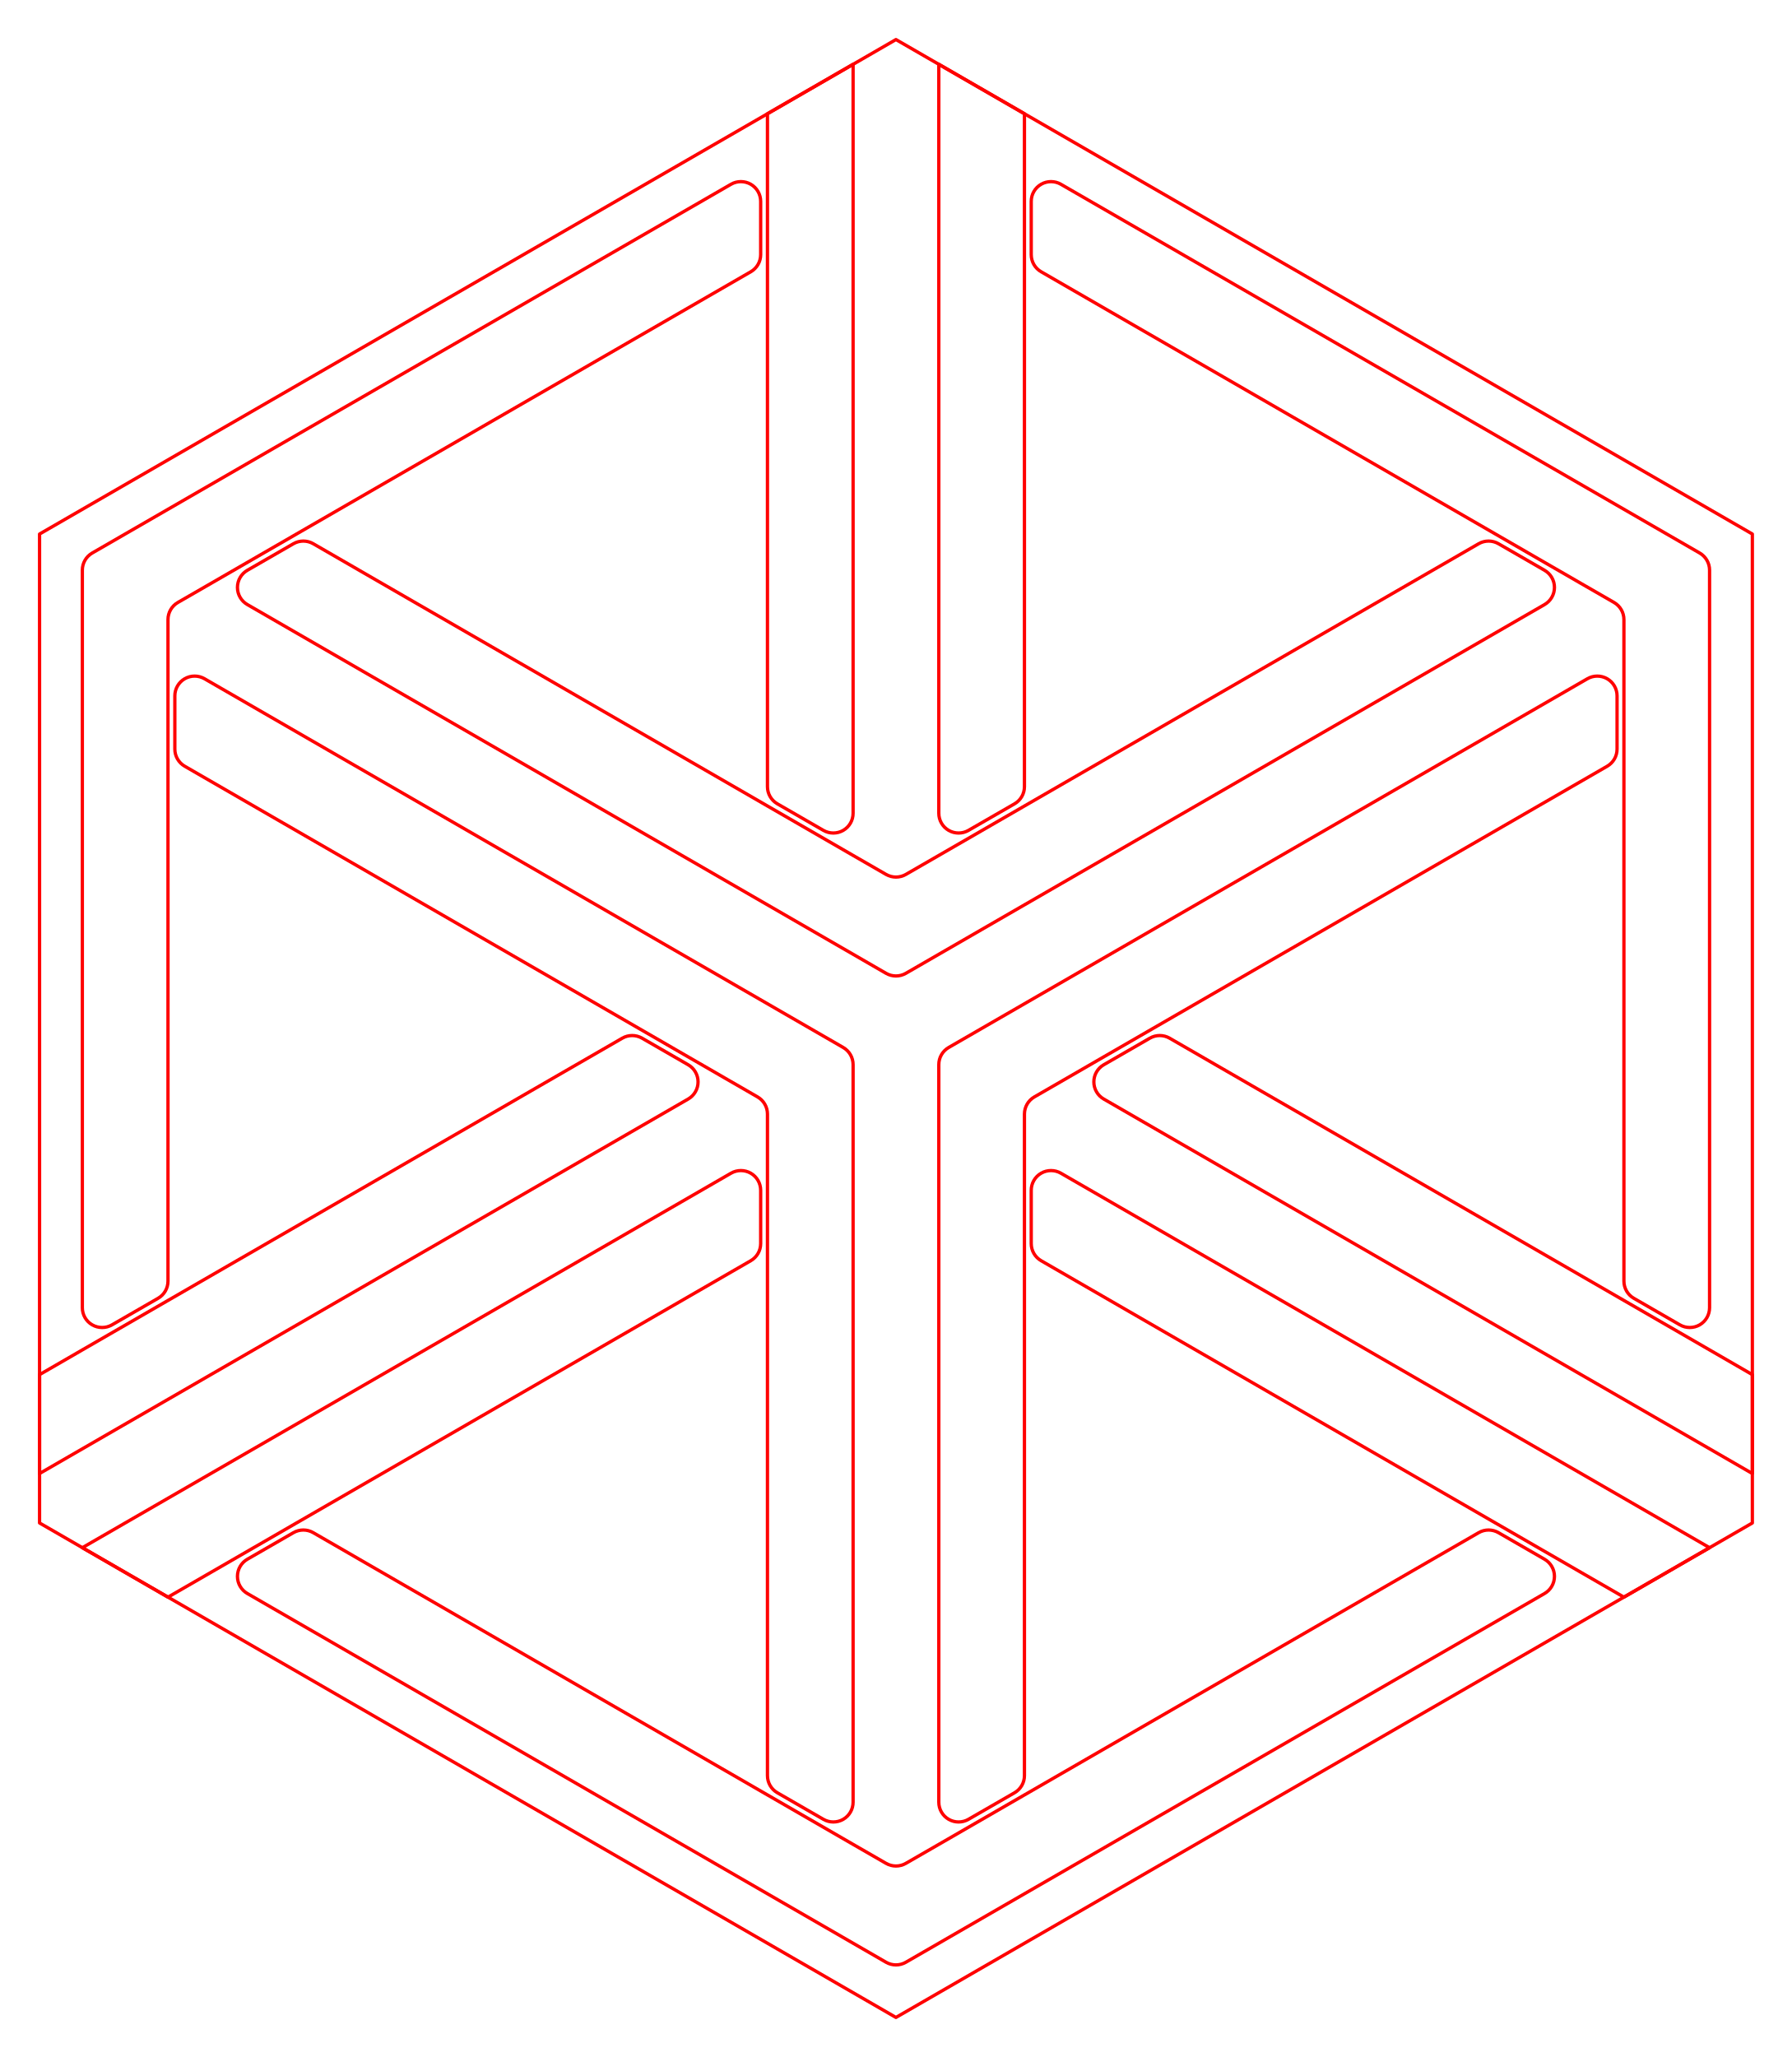
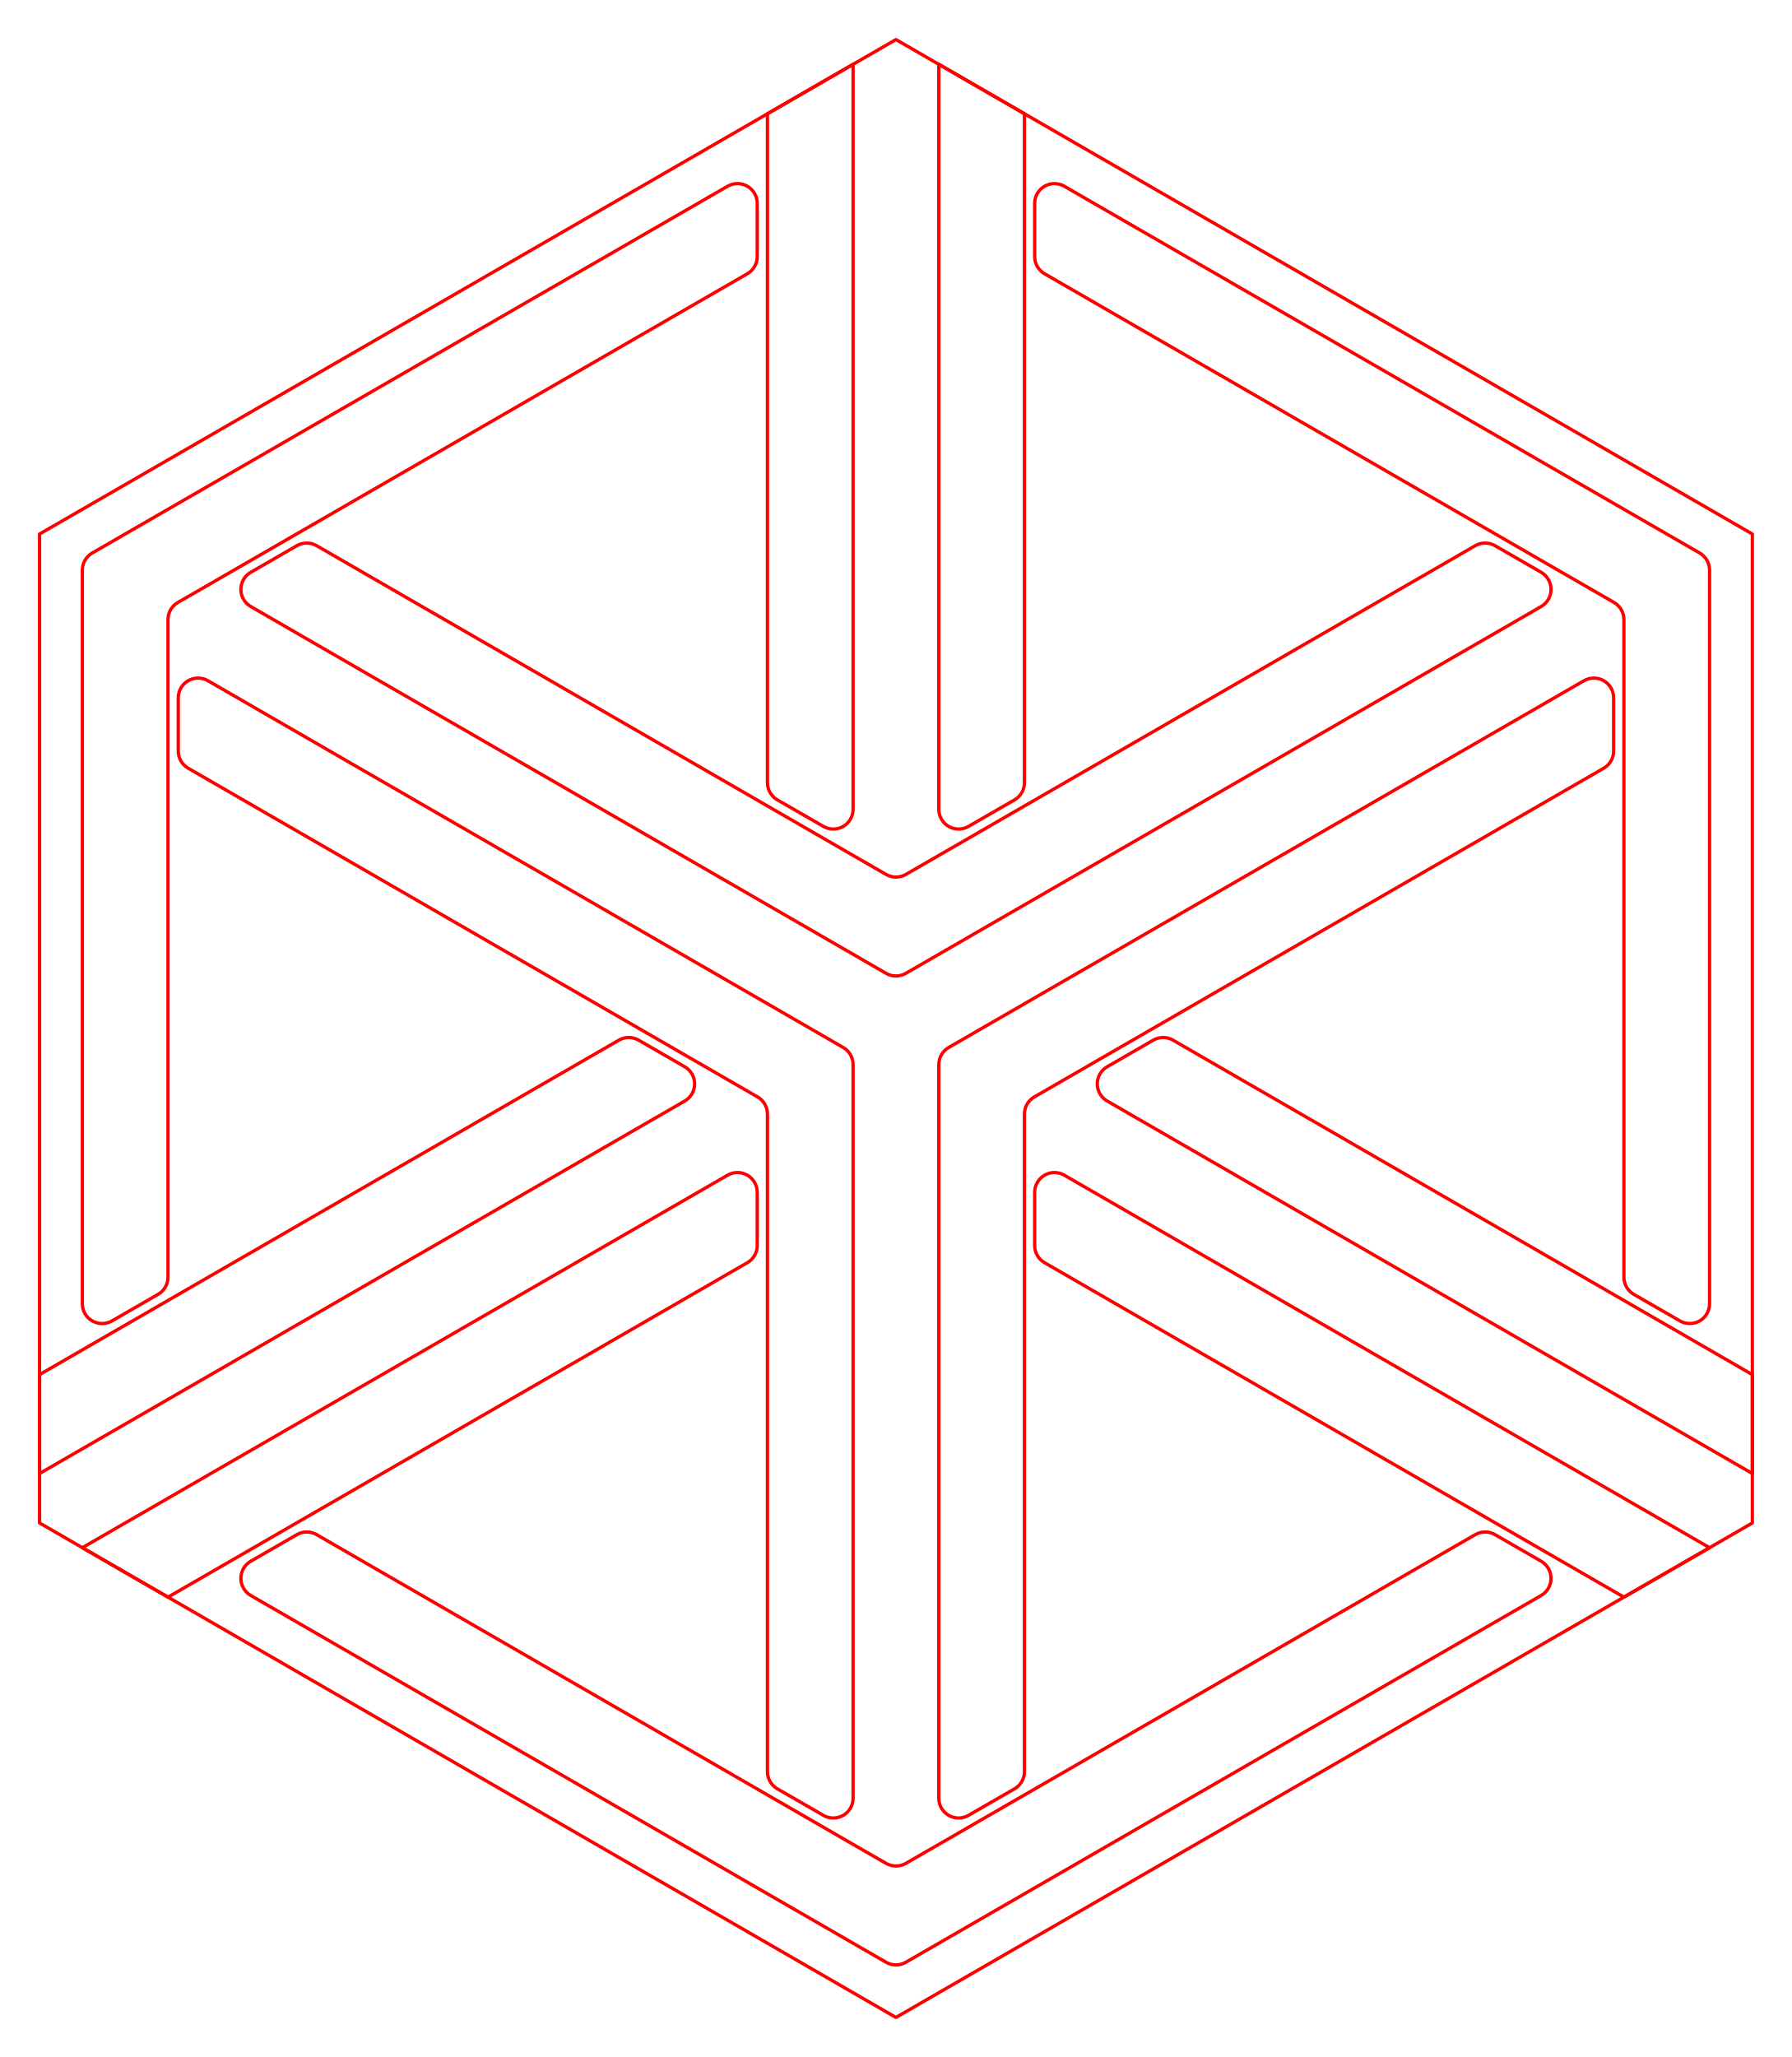
<svg xmlns="http://www.w3.org/2000/svg" version="1.1" viewBox="-13.59 -15.6 27.181 31.2">
  <g id="cut" fill="none" stroke="#FF0000" stroke-width="0.05" stroke-linecap="round" stroke-linejoin="round">
    <path d="M -12.99 -7.5 L 0 -15 L 12.99 -7.5 L 12.99 7.5 L 0 15 L -12.99 7.5 Z" />
-     <path d="M 1.949 -3.668 L 1.949 -11.625 L 1.949 -13.125 L 1.949 -13.875 L 0.65 -14.625 L 0.65 -3.265 A 0.3 0.3 0 0 0 1.1 -3.005 L 1.799 -3.408 A 0.3 0.3 0 0 0 1.949 -3.668 Z" />
-     <path d="M -9.093 -7.5 L -10.392 -6.75 L -10.892 -6.462 A 0.3 0.3 0 0 0 -11.042 -6.202 L -11.042 -5.625 L -11.042 -4.125 L -11.042 3.832 A 0.3 0.3 0 0 1 -11.192 4.092 L -11.891 4.495 A 0.3 0.3 0 0 1 -12.341 4.235 L -12.341 -6.952 A 0.3 0.3 0 0 1 -12.191 -7.212 L -2.502 -12.805 A 0.3 0.3 0 0 1 -2.052 -12.545 L -2.052 -11.738 A 0.3 0.3 0 0 1 -2.202 -11.478 L -9.093 -7.5 Z" />
-     <path d="M -0.65 -14.625 L -0.65 -3.265 A 0.3 0.3 0 0 1 -1.1 -3.005 L -1.799 -3.408 A 0.3 0.3 0 0 1 -1.949 -3.668 L -1.949 -11.625 L -1.949 -13.125 L -1.949 -13.875 L -0.65 -14.625 Z" />
-     <path d="M -0.15 -0.837 L -9.838 -6.43 A 0.3 0.3 0 0 1 -9.838 -6.95 L -9.139 -7.353 A 0.3 0.3 0 0 1 -8.839 -7.353 L -1.949 -3.375 L -0.65 -2.625 L -0.15 -2.337 A 0.3 0.3 0 0 0 0.15 -2.337 L 0.65 -2.625 L 1.949 -3.375 L 8.839 -7.353 A 0.3 0.3 0 0 1 9.139 -7.353 L 9.838 -6.95 A 0.3 0.3 0 0 1 9.838 -6.43 L 0.15 -0.837 A 0.3 0.3 0 0 1 -0.15 -0.837 Z" />
-     <path d="M 0.65 0.548 L 0.65 11.735 A 0.3 0.3 0 0 0 1.1 11.995 L 1.799 11.592 A 0.3 0.3 0 0 0 1.949 11.332 L 1.949 3.375 L 1.949 1.875 L 1.949 1.298 A 0.3 0.3 0 0 1 2.099 1.038 L 2.598 0.75 L 3.897 0 L 10.788 -3.978 A 0.3 0.3 0 0 0 10.938 -4.238 L 10.938 -5.045 A 0.3 0.3 0 0 0 10.488 -5.305 L 0.8 0.288 A 0.3 0.3 0 0 0 0.65 0.548 Z" />
-     <path d="M 0.15 14.163 L 9.838 8.57 A 0.3 0.3 0 0 0 9.838 8.05 L 9.139 7.647 A 0.3 0.3 0 0 0 8.839 7.647 L 1.949 11.625 L 0.65 12.375 L 0.15 12.663 A 0.3 0.3 0 0 1 -0.15 12.663 L -0.65 12.375 L -1.949 11.625 L -8.839 7.647 A 0.3 0.3 0 0 0 -9.139 7.647 L -9.838 8.05 A 0.3 0.3 0 0 0 -9.838 8.57 L -0.15 14.163 A 0.3 0.3 0 0 0 0.15 14.163 Z" />
-     <path d="M 12.341 7.875 L 2.502 2.195 A 0.3 0.3 0 0 0 2.052 2.455 L 2.052 3.262 A 0.3 0.3 0 0 0 2.202 3.522 L 9.093 7.5 L 10.392 8.25 L 11.042 8.625 L 12.341 7.875 Z" />
-     <path d="M 12.341 -6.952 L 12.341 4.235 A 0.3 0.3 0 0 1 11.891 4.495 L 11.192 4.092 A 0.3 0.3 0 0 1 11.042 3.832 L 11.042 -4.125 L 11.042 -5.625 L 11.042 -6.202 A 0.3 0.3 0 0 0 10.892 -6.462 L 10.392 -6.75 L 9.093 -7.5 L 2.202 -11.478 A 0.3 0.3 0 0 1 2.052 -11.738 L 2.052 -12.545 A 0.3 0.3 0 0 1 2.502 -12.805 L 12.191 -7.212 A 0.3 0.3 0 0 1 12.341 -6.952 Z" />
-     <path d="M 12.99 6.75 L 3.152 1.07 A 0.3 0.3 0 0 1 3.152 0.55 L 3.851 0.147 A 0.3 0.3 0 0 1 4.151 0.147 L 11.042 4.125 L 12.341 4.875 L 12.99 5.25 L 12.99 6.75 Z" />
-     <path d="M -0.8 0.288 L -10.488 -5.305 A 0.3 0.3 0 0 0 -10.938 -5.045 L -10.938 -4.238 A 0.3 0.3 0 0 0 -10.788 -3.978 L -3.897 0 L -2.598 0.75 L -2.099 1.038 A 0.3 0.3 0 0 1 -1.949 1.298 L -1.949 1.875 L -1.949 3.375 L -1.949 11.332 A 0.3 0.3 0 0 0 -1.799 11.592 L -1.1 11.995 A 0.3 0.3 0 0 0 -0.65 11.735 L -0.65 0.548 A 0.3 0.3 0 0 0 -0.8 0.288 Z" />
-     <path d="M -12.99 6.75 L -3.152 1.07 A 0.3 0.3 0 0 0 -3.152 0.55 L -3.851 0.147 A 0.3 0.3 0 0 0 -4.151 0.147 L -11.042 4.125 L -12.341 4.875 L -12.99 5.25 L -12.99 6.75 Z" />
-     <path d="M -12.341 7.875 L -2.502 2.195 A 0.3 0.3 0 0 1 -2.052 2.455 L -2.052 3.262 A 0.3 0.3 0 0 1 -2.202 3.522 L -9.093 7.5 L -10.392 8.25 L -11.042 8.625 L -12.341 7.875 Z" />
+     <path d="M 1.949 -3.728 L 1.949 -11.625 L 1.949 -13.125 L 1.949 -13.875 L 0.65 -14.625 L 0.65 -3.325 A 0.3 0.3 0 0 0 1.1 -3.065 L 1.799 -3.468 A 0.3 0.3 0 0 0 1.949 -3.728 Z" />
+     <path d="M -9.093 -7.5 L -10.392 -6.75 L -10.892 -6.462 A 0.3 0.3 0 0 0 -11.042 -6.202 L -11.042 -5.625 L -11.042 -4.125 L -11.042 3.772 A 0.3 0.3 0 0 1 -11.192 4.032 L -11.891 4.435 A 0.3 0.3 0 0 1 -12.341 4.175 L -12.341 -6.952 A 0.3 0.3 0 0 1 -12.191 -7.212 L -2.554 -12.775 A 0.3 0.3 0 0 1 -2.104 -12.515 L -2.104 -11.708 A 0.3 0.3 0 0 1 -2.254 -11.448 L -9.093 -7.5 Z" />
+     <path d="M -0.65 -14.625 L -0.65 -3.325 A 0.3 0.3 0 0 1 -1.1 -3.065 L -1.799 -3.468 A 0.3 0.3 0 0 1 -1.949 -3.728 L -1.949 -11.625 L -1.949 -13.125 L -1.949 -13.875 L -0.65 -14.625 Z" />
+     <path d="M -0.15 -0.837 L -9.786 -6.4 A 0.3 0.3 0 0 1 -9.786 -6.92 L -9.087 -7.323 A 0.3 0.3 0 0 1 -8.787 -7.323 L -1.949 -3.375 L -0.65 -2.625 L -0.15 -2.337 A 0.3 0.3 0 0 0 0.15 -2.337 L 0.65 -2.625 L 1.949 -3.375 L 8.787 -7.323 A 0.3 0.3 0 0 1 9.087 -7.323 L 9.786 -6.92 A 0.3 0.3 0 0 1 9.786 -6.4 L 0.15 -0.837 A 0.3 0.3 0 0 1 -0.15 -0.837 Z" />
+     <path d="M 0.65 0.548 L 0.65 11.675 A 0.3 0.3 0 0 0 1.1 11.935 L 1.799 11.532 A 0.3 0.3 0 0 0 1.949 11.272 L 1.949 3.375 L 1.949 1.875 L 1.949 1.298 A 0.3 0.3 0 0 1 2.099 1.038 L 2.598 0.75 L 3.897 0 L 10.736 -3.948 A 0.3 0.3 0 0 0 10.886 -4.208 L 10.886 -5.015 A 0.3 0.3 0 0 0 10.436 -5.275 L 0.8 0.288 A 0.3 0.3 0 0 0 0.65 0.548 Z" />
+     <path d="M 0.15 14.163 L 9.786 8.6 A 0.3 0.3 0 0 0 9.786 8.08 L 9.087 7.677 A 0.3 0.3 0 0 0 8.787 7.677 L 1.949 11.625 L 0.65 12.375 L 0.15 12.663 A 0.3 0.3 0 0 1 -0.15 12.663 L -0.65 12.375 L -1.949 11.625 L -8.787 7.677 A 0.3 0.3 0 0 0 -9.087 7.677 L -9.786 8.08 A 0.3 0.3 0 0 0 -9.786 8.6 L -0.15 14.163 A 0.3 0.3 0 0 0 0.15 14.163 Z" />
+     <path d="M 12.341 7.875 L 2.554 2.225 A 0.3 0.3 0 0 0 2.104 2.485 L 2.104 3.292 A 0.3 0.3 0 0 0 2.254 3.552 L 9.093 7.5 L 10.392 8.25 L 11.042 8.625 L 12.341 7.875 Z" />
+     <path d="M 12.341 -6.952 L 12.341 4.175 A 0.3 0.3 0 0 1 11.891 4.435 L 11.192 4.032 A 0.3 0.3 0 0 1 11.042 3.772 L 11.042 -4.125 L 11.042 -5.625 L 11.042 -6.202 A 0.3 0.3 0 0 0 10.892 -6.462 L 10.392 -6.75 L 9.093 -7.5 L 2.254 -11.448 A 0.3 0.3 0 0 1 2.104 -11.708 L 2.104 -12.515 A 0.3 0.3 0 0 1 2.554 -12.775 L 12.191 -7.212 A 0.3 0.3 0 0 1 12.341 -6.952 Z" />
+     <path d="M 12.99 6.75 L 3.204 1.1 A 0.3 0.3 0 0 1 3.204 0.58 L 3.903 0.177 A 0.3 0.3 0 0 1 4.203 0.177 L 11.042 4.125 L 12.341 4.875 L 12.99 5.25 L 12.99 6.75 Z" />
+     <path d="M -0.8 0.288 L -10.436 -5.275 A 0.3 0.3 0 0 0 -10.886 -5.015 L -10.886 -4.208 A 0.3 0.3 0 0 0 -10.736 -3.948 L -3.897 0 L -2.598 0.75 L -2.099 1.038 A 0.3 0.3 0 0 1 -1.949 1.298 L -1.949 1.875 L -1.949 3.375 L -1.949 11.272 A 0.3 0.3 0 0 0 -1.799 11.532 L -1.1 11.935 A 0.3 0.3 0 0 0 -0.65 11.675 L -0.65 0.548 A 0.3 0.3 0 0 0 -0.8 0.288 Z" />
+     <path d="M -12.99 6.75 L -3.204 1.1 A 0.3 0.3 0 0 0 -3.204 0.58 L -3.903 0.177 A 0.3 0.3 0 0 0 -4.203 0.177 L -11.042 4.125 L -12.341 4.875 L -12.99 5.25 L -12.99 6.75 Z" />
+     <path d="M -12.341 7.875 L -2.554 2.225 A 0.3 0.3 0 0 1 -2.104 2.485 L -2.104 3.292 A 0.3 0.3 0 0 1 -2.254 3.552 L -9.093 7.5 L -10.392 8.25 L -11.042 8.625 L -12.341 7.875 Z" />
  </g>
</svg>
